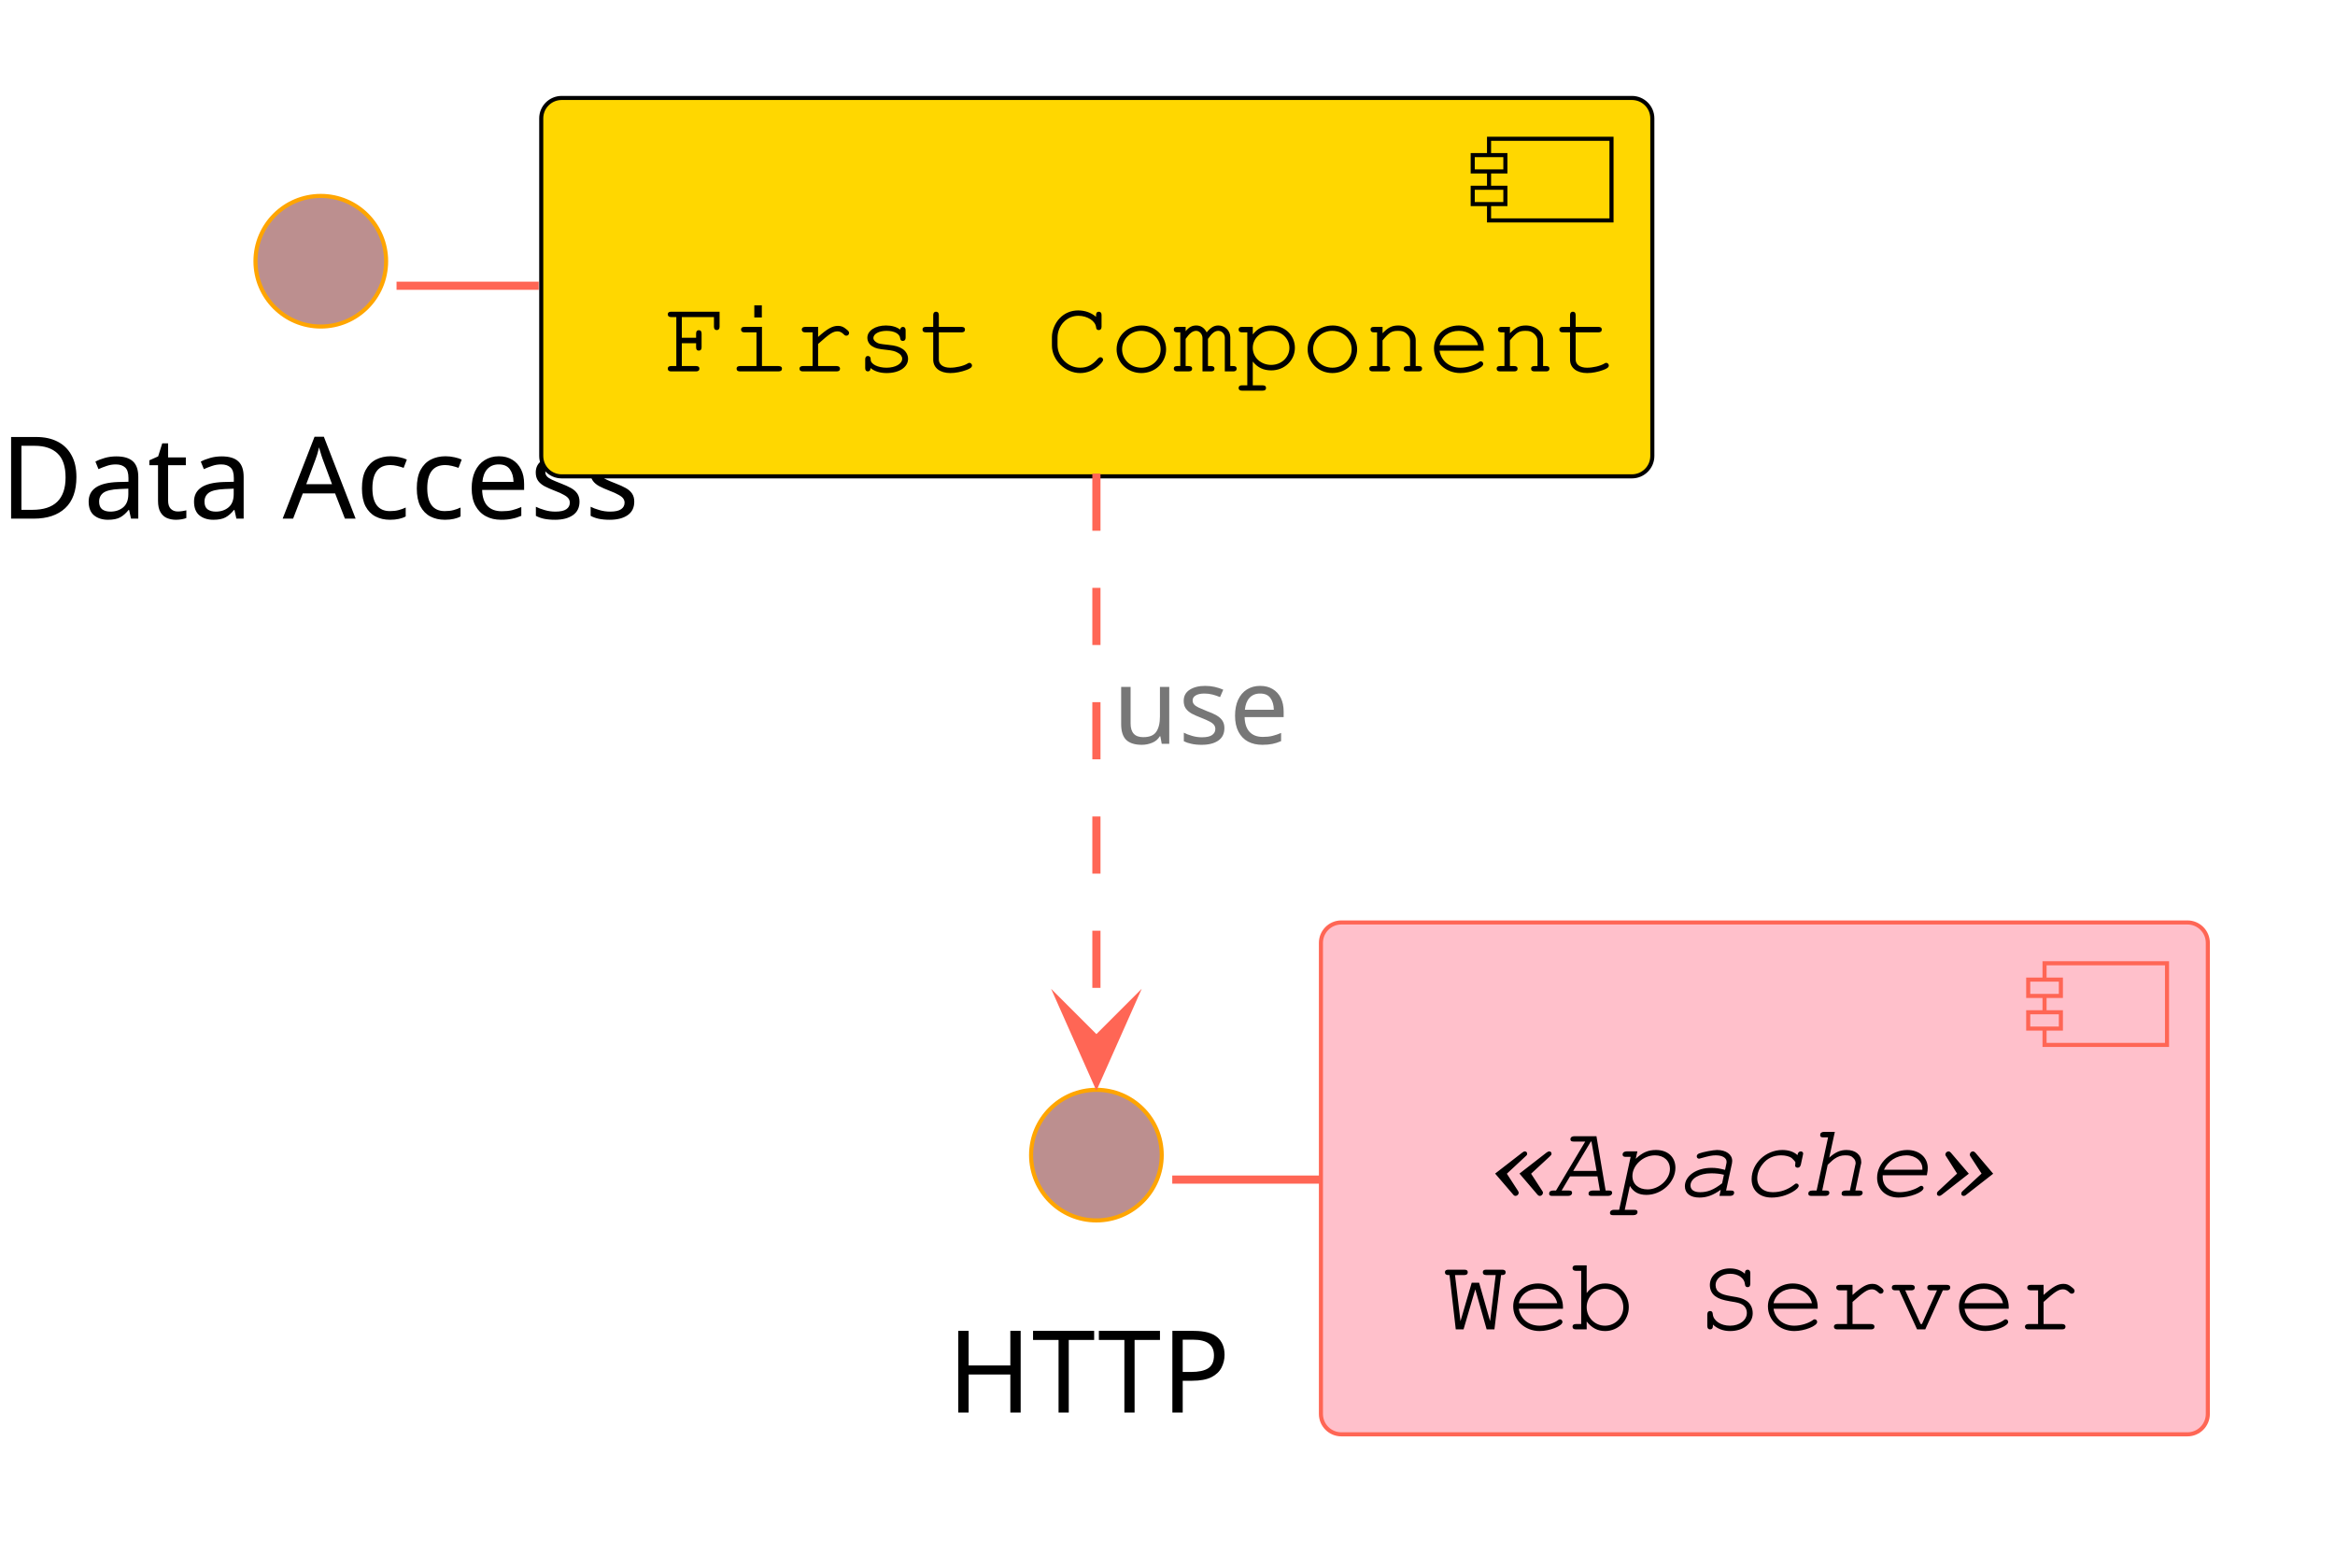
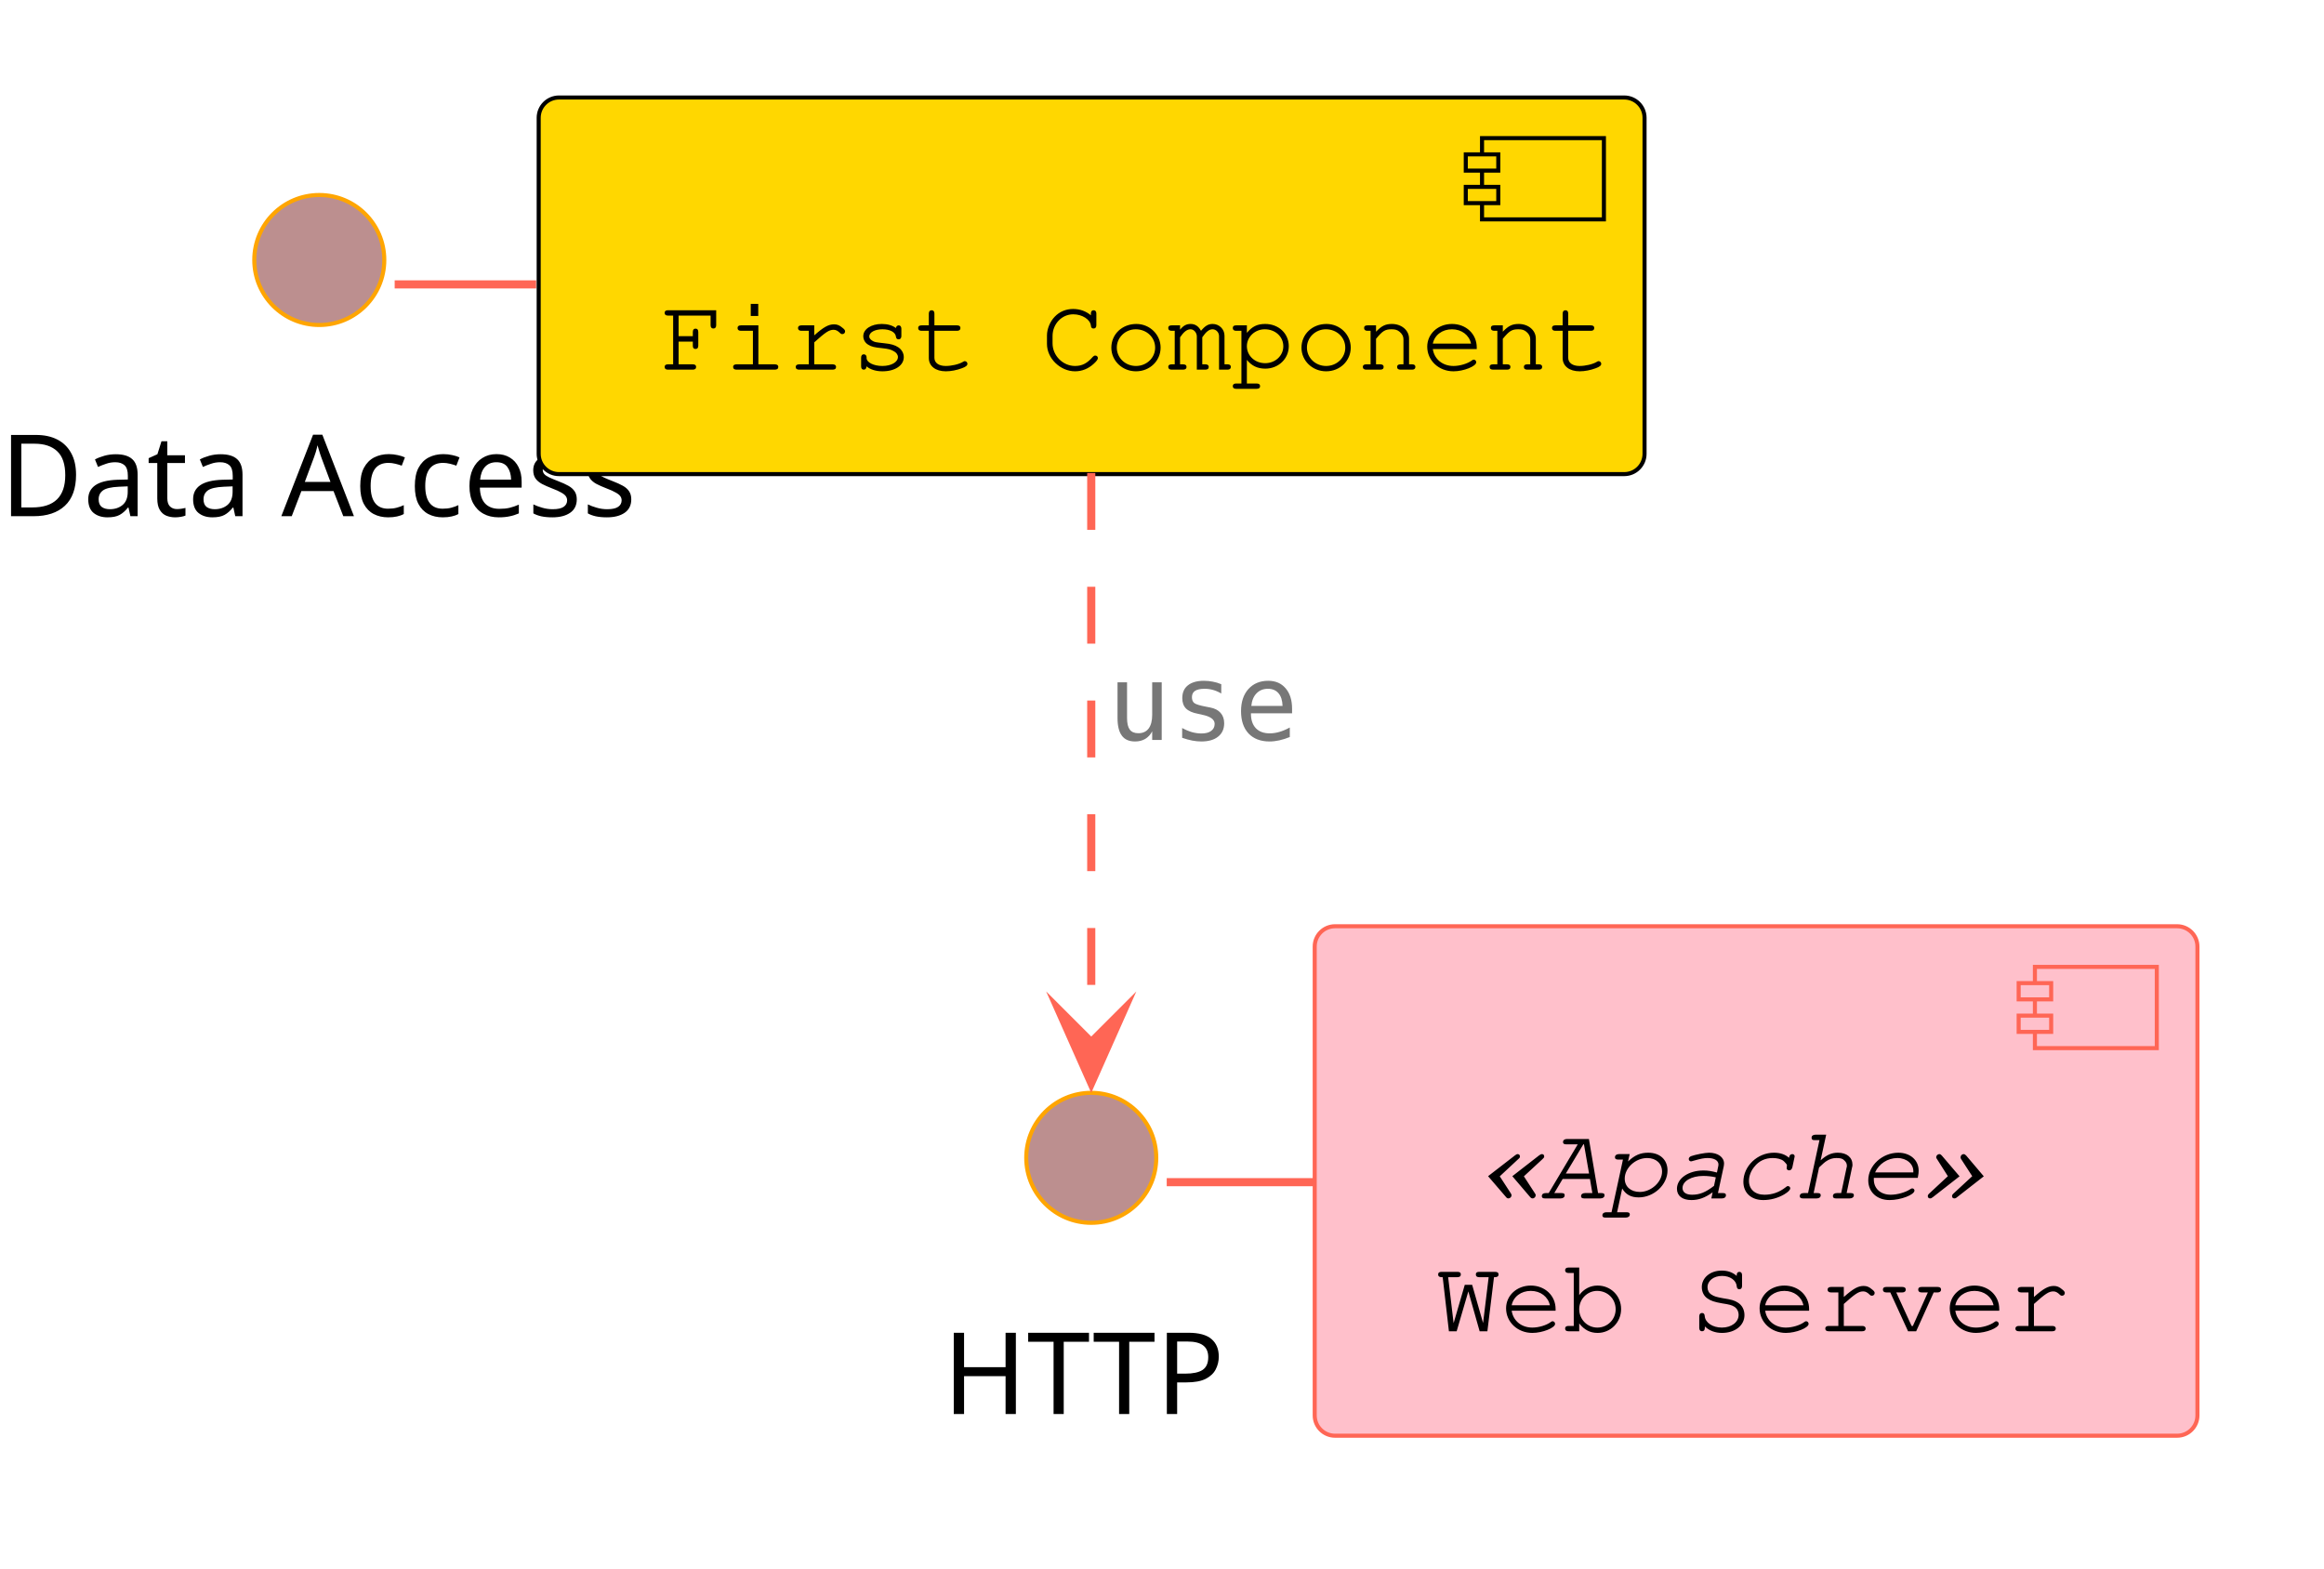
- <svg xmlns="http://www.w3.org/2000/svg" version="1.1" data-diagram-type="DESCRIPTION" style="width:286px;height:192px;background:#FFFFFF;" width="286px" height="192px" viewBox="0 0 286 192" zoomAndPan="magnify" preserveAspectRatio="none" contentStyleType="text/css">
+ <svg xmlns="http://www.w3.org/2000/svg" version="1.1" data-diagram-type="DESCRIPTION" style="width:286px;height:193px;background:#FFFFFF;" width="286px" height="193px" viewBox="0 0 286 193" zoomAndPan="magnify" preserveAspectRatio="none" contentStyleType="text/css">
  <defs />
  <g font-family="sans-serif" lengthAdjust="spacing">
    <g class="entity" data-qualified-name="DA" id="ent0001" data-source-line="16">
      <ellipse cx="39.293" cy="32" rx="8" ry="8" fill="#BC8F8F" style="stroke:#FFA500;stroke-width:0.5;" />
      <text x="0" y="63.533" fill="#000" font-size="14" textLength="78.586">Data Access</text>
    </g>
    <g class="entity" data-qualified-name="WS" id="ent0002" data-source-line="17">
-       <rect x="161.793" y="113" width="108.631" height="62.703" fill="#FFC0CB" style="stroke:#F65;stroke-width:0.5;" rx="2.5" ry="2.5" />
-       <rect x="250.424" y="118" width="15" height="10" fill="#FFC0CB" style="stroke:#F65;stroke-width:0.5;" />
-       <rect x="248.424" y="120" width="4" height="2" fill="#FFC0CB" style="stroke:#F65;stroke-width:0.5;" />
-       <rect x="248.424" y="124" width="4" height="2" fill="#FFC0CB" style="stroke:#F65;stroke-width:0.5;" />
-       <text x="181.833" y="146.495" fill="#000" font-size="13" textLength="58.551" font-style="italic" font-family="Courier">«Apache»</text>
-       <text x="176.793" y="162.847" fill="#000" font-size="13" textLength="68.631" font-family="Courier">Web Server</text>
+       <rect x="161.793" y="114" width="108.631" height="62.703" fill="#FFC0CB" style="stroke:#F65;stroke-width:0.5;" rx="2.5" ry="2.5" />
+       <rect x="250.424" y="119" width="15" height="10" fill="#FFC0CB" style="stroke:#F65;stroke-width:0.5;" />
+       <rect x="248.424" y="121" width="4" height="2" fill="#FFC0CB" style="stroke:#F65;stroke-width:0.5;" />
+       <rect x="248.424" y="125" width="4" height="2" fill="#FFC0CB" style="stroke:#F65;stroke-width:0.5;" />
+       <text x="181.833" y="147.495" fill="#000" font-size="13" textLength="58.551" font-style="italic" font-family="Courier">«Apache»</text>
+       <text x="176.793" y="163.847" fill="#000" font-size="13" textLength="68.631" font-family="Courier">Web Server</text>
    </g>
    <g class="entity" data-qualified-name="First Component" id="ent0003" data-source-line="18">
      <rect x="66.293" y="12" width="136.091" height="46.352" fill="#FFD700" style="stroke:#000;stroke-width:0.5;" rx="2.5" ry="2.5" />
      <rect x="182.384" y="17" width="15" height="10" fill="#FFD700" style="stroke:#000;stroke-width:0.5;" />
      <rect x="180.384" y="19" width="4" height="2" fill="#FFD700" style="stroke:#000;stroke-width:0.5;" />
      <rect x="180.384" y="23" width="4" height="2" fill="#FFD700" style="stroke:#000;stroke-width:0.5;" />
      <text x="81.293" y="45.495" fill="#000" font-size="13" textLength="96.091" font-family="Courier">First Component</text>
    </g>
    <g class="entity" data-qualified-name="HTTP" id="ent0005" data-source-line="19">
-       <ellipse cx="134.293" cy="141.5" rx="8" ry="8" fill="#BC8F8F" style="stroke:#FFA500;stroke-width:0.5;" />
-       <text x="116.017" y="173.033" fill="#000" font-size="14" textLength="36.552">HTTP</text>
+       <ellipse cx="134.293" cy="142.5" rx="8" ry="8" fill="#BC8F8F" style="stroke:#FFA500;stroke-width:0.5;" />
+       <text x="116.017" y="174.033" fill="#000" font-size="14" textLength="36.552">HTTP</text>
    </g>
    <g class="link" data-entity-1="ent0001" data-entity-2="ent0003" id="lnk4" data-link-type="association">
      <path d="M48.57,35 C54.374,35 60.179,35 65.983,35" style="stroke:#F65;stroke-width:1;" fill="none" />
    </g>
    <g class="link" data-entity-1="ent0003" data-entity-2="ent0005" id="lnk6" data-link-type="dependency">
-       <polygon points="134.293,132.382,138.293,123.382,134.293,127.382,130.293,123.382,134.293,132.382" fill="#F65" style="stroke:#F65;stroke-width:1;stroke-linejoin:miter;stroke-miterlimit:10;" />
-       <path d="M134.293,58.014 C134.293,80.619 134.293,109.891 134.293,127.382" style="stroke:#F65;stroke-width:1;stroke-dasharray:7,7;" fill="none" />
-       <text x="136.293" y="91.114" fill="#777" font-size="13" textLength="19.557" font-family="Impact">use</text>
+       <polygon points="134.293,133.278,138.293,124.278,134.293,128.278,130.293,124.278,134.293,133.278" fill="#F65" style="stroke:#F65;stroke-width:1;stroke-linejoin:miter;stroke-miterlimit:10;" />
+       <path d="M134.293,58.218 C134.293,81.034 134.293,110.625 134.293,128.278" style="stroke:#F65;stroke-width:1;stroke-dasharray:7,7;" fill="none" />
+       <text x="136.293" y="91.07" fill="#777" font-size="13" textLength="23.404" font-family="monospace">use</text>
    </g>
    <g class="link" data-entity-1="ent0005" data-entity-2="ent0002" id="lnk7" data-link-type="association">
-       <path d="M143.582,144.5 C149.641,144.5 155.701,144.5 161.76,144.5" style="stroke:#F65;stroke-width:1;" fill="none" />
+       <path d="M143.582,145.5 C149.641,145.5 155.701,145.5 161.76,145.5" style="stroke:#F65;stroke-width:1;" fill="none" />
    </g>
  </g>
</svg>
